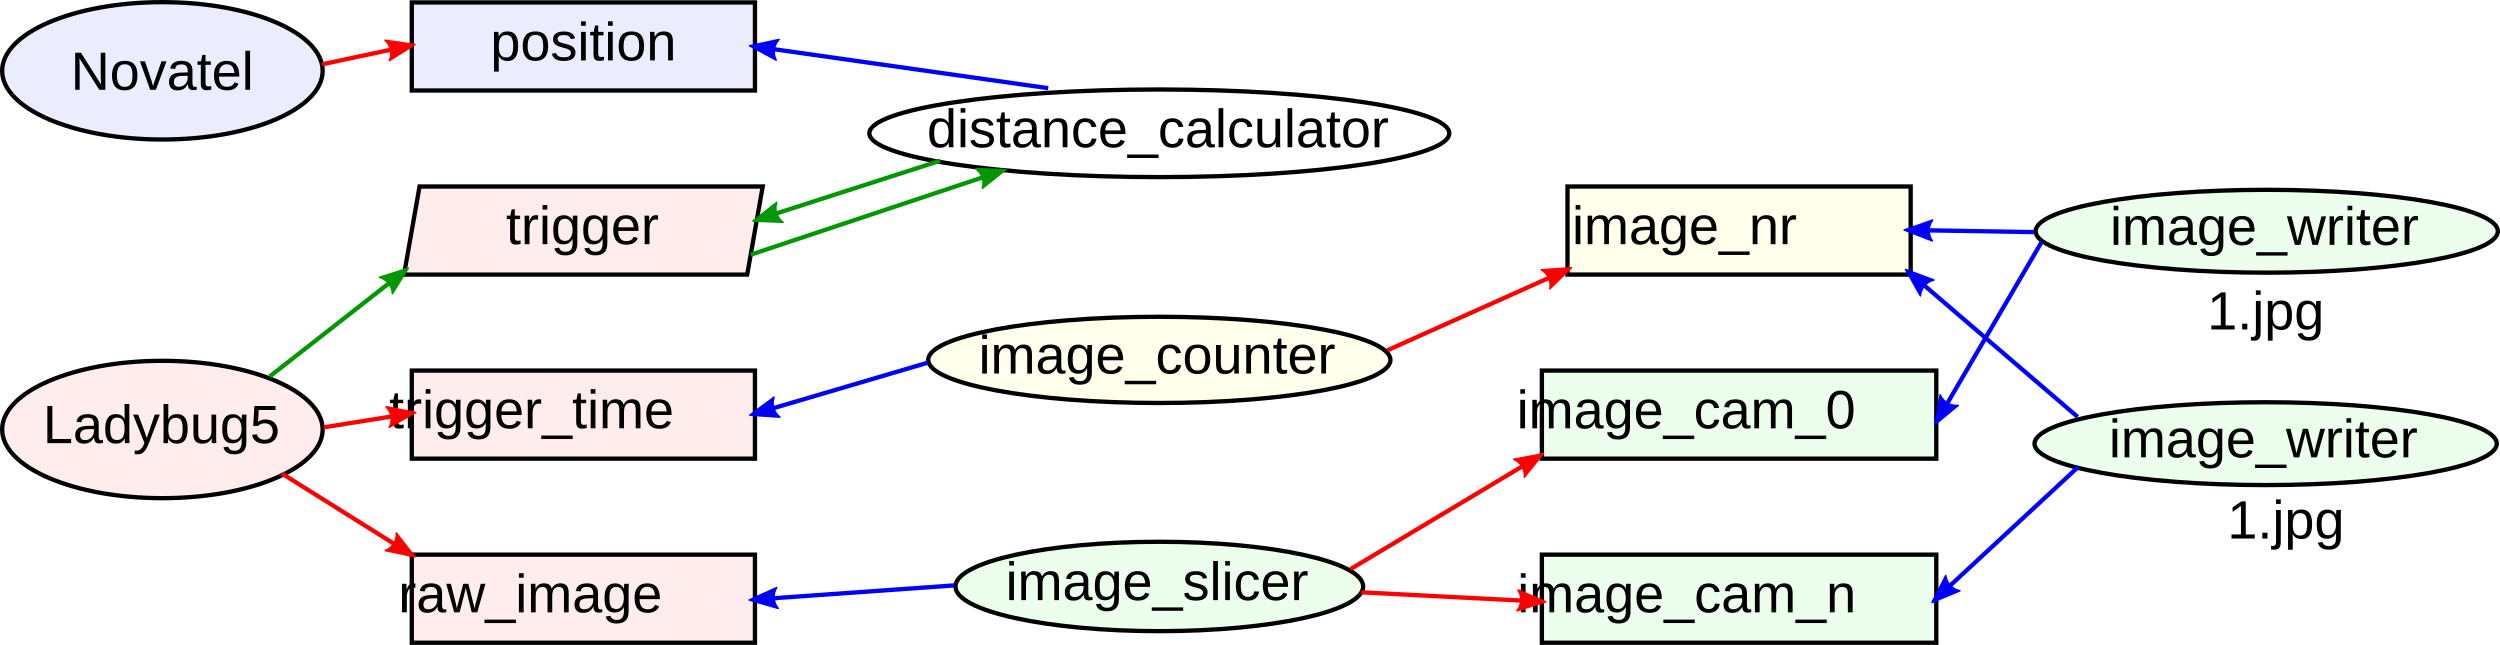
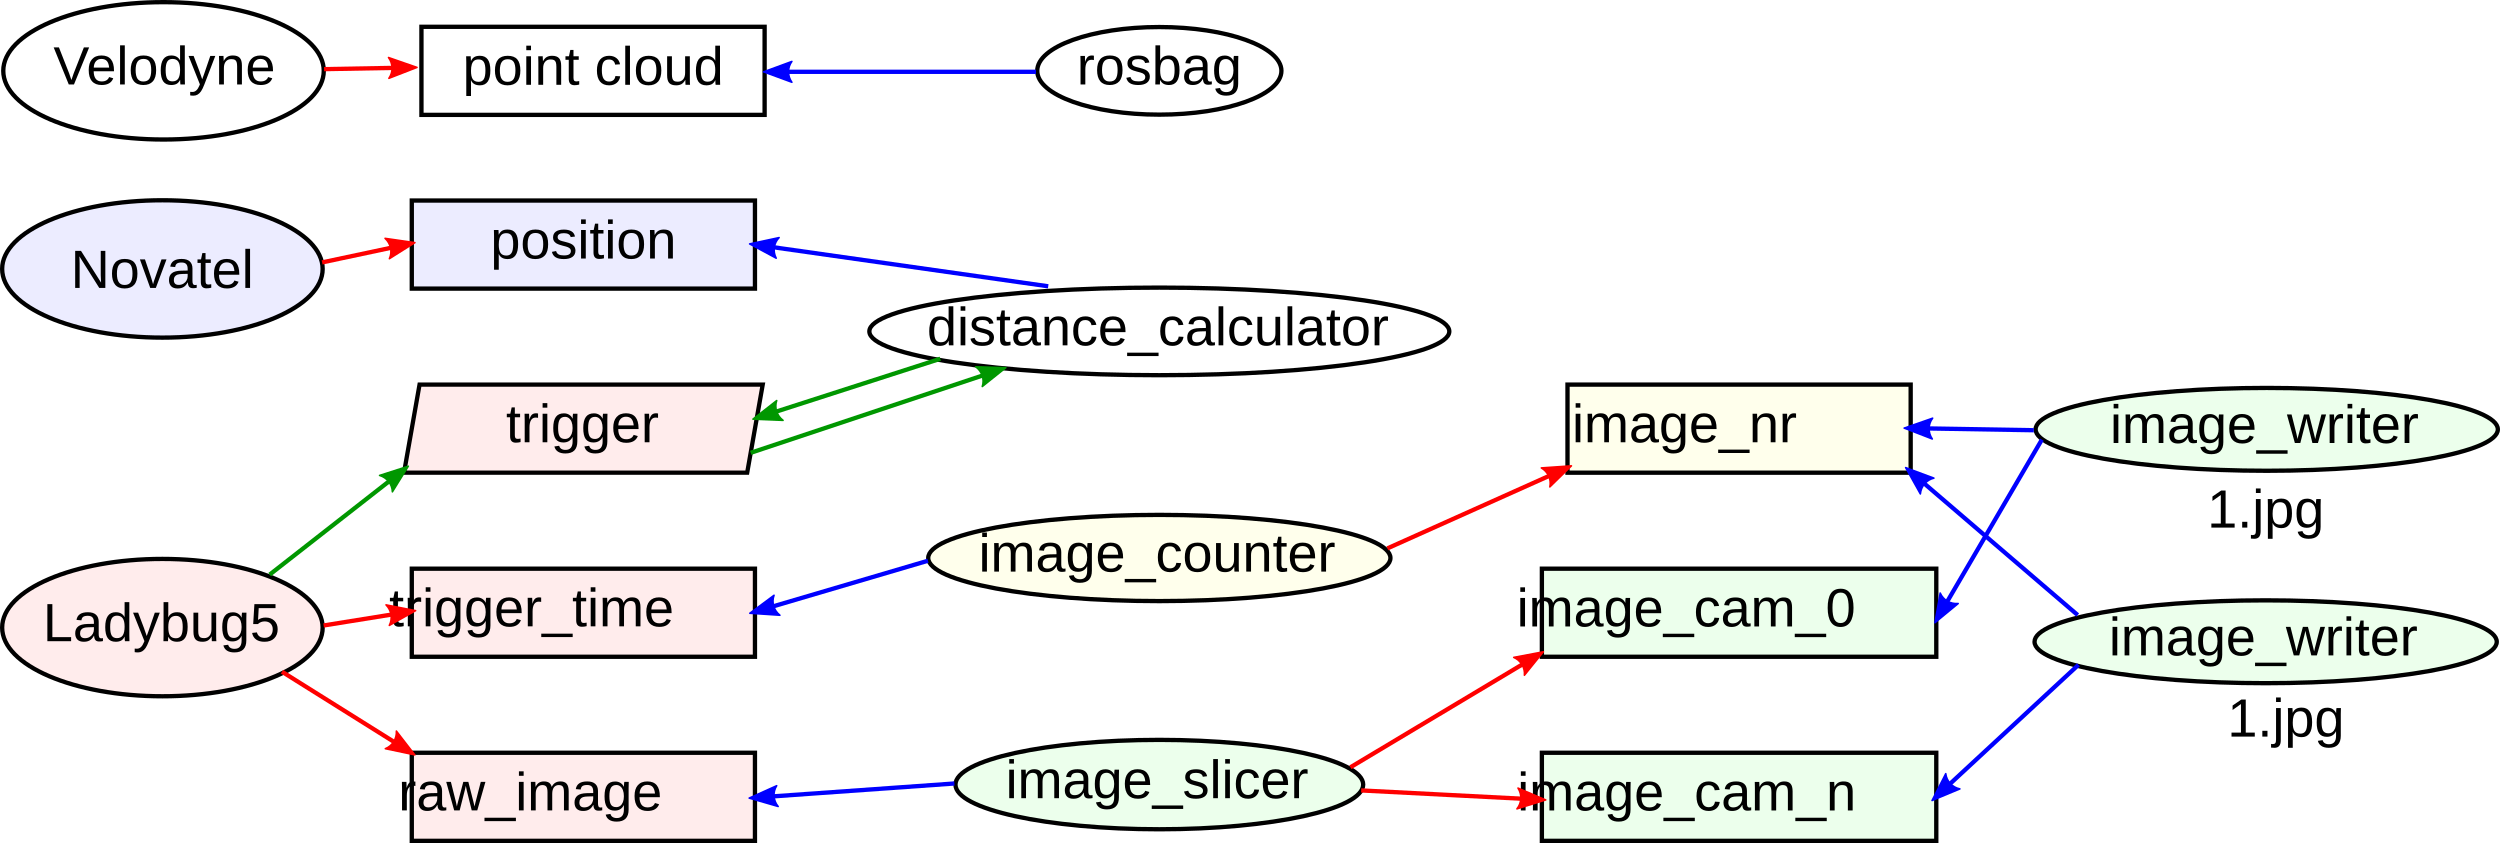
- <svg xmlns="http://www.w3.org/2000/svg" width="163.449mm" height="42.163mm" viewBox="0 0 579.149 149.395" id="svg2" version="1.1">
+ <svg xmlns="http://www.w3.org/2000/svg" width="163.449mm" height="55.115mm" viewBox="0 0 579.149 195.288" id="svg2" version="1.1">
  <defs id="defs4">
    <marker orient="auto" refY="0" refX="0" id="Arrow1Send" style="overflow:visible">
      <path id="path4701" d="M 0,0 5,-5 -12.5,0 5,5 0,0 Z" style="fill-rule:evenodd;stroke:#000000;stroke-width:1pt" transform="matrix(-0.2,0,0,-0.2,-1.2,0)" />
    </marker>
    <marker style="overflow:visible" id="marker6130" refX="0" refY="0" orient="auto">
      <path transform="scale(-0.6,-0.6)" d="M 8.719,4.034 -2.207,0.016 8.719,-4.002 c -1.745,2.372 -1.735,5.617 -6e-7,8.035 z" style="fill:#0000ff;fill-opacity:1;fill-rule:evenodd;stroke:#0000ff;stroke-width:0.625;stroke-linejoin:round;stroke-opacity:1" id="path6132" />
    </marker>
    <marker orient="auto" refY="0" refX="0" id="marker6010" style="overflow:visible">
      <path id="path6012" style="fill:#0000ff;fill-opacity:1;fill-rule:evenodd;stroke:#0000ff;stroke-width:0.625;stroke-linejoin:round;stroke-opacity:1" d="M 8.719,4.034 -2.207,0.016 8.719,-4.002 c -1.745,2.372 -1.735,5.617 -6e-7,8.035 z" transform="scale(-0.6,-0.6)" />
    </marker>
    <marker style="overflow:visible" id="marker5896" refX="0" refY="0" orient="auto">
      <path transform="scale(-0.6,-0.6)" d="M 8.719,4.034 -2.207,0.016 8.719,-4.002 c -1.745,2.372 -1.735,5.617 -6e-7,8.035 z" style="fill:#0000ff;fill-opacity:1;fill-rule:evenodd;stroke:#0000ff;stroke-width:0.625;stroke-linejoin:round;stroke-opacity:1" id="path5898" />
    </marker>
    <marker orient="auto" refY="0" refX="0" id="marker5788" style="overflow:visible">
      <path id="path5790" style="fill:#0000ff;fill-opacity:1;fill-rule:evenodd;stroke:#0000ff;stroke-width:0.625;stroke-linejoin:round;stroke-opacity:1" d="M 8.719,4.034 -2.207,0.016 8.719,-4.002 c -1.745,2.372 -1.735,5.617 -6e-7,8.035 z" transform="scale(-0.6,-0.6)" />
    </marker>
    <marker style="overflow:visible" id="marker5686" refX="0" refY="0" orient="auto">
      <path transform="scale(-0.6,-0.6)" d="M 8.719,4.034 -2.207,0.016 8.719,-4.002 c -1.745,2.372 -1.735,5.617 -6e-7,8.035 z" style="fill:#ff0000;fill-opacity:1;fill-rule:evenodd;stroke:#ff0000;stroke-width:0.625;stroke-linejoin:round;stroke-opacity:1" id="path5688" />
    </marker>
    <marker orient="auto" refY="0" refX="0" id="marker5590" style="overflow:visible">
      <path id="path5592" style="fill:#ff0000;fill-opacity:1;fill-rule:evenodd;stroke:#ff0000;stroke-width:0.625;stroke-linejoin:round;stroke-opacity:1" d="M 8.719,4.034 -2.207,0.016 8.719,-4.002 c -1.745,2.372 -1.735,5.617 -6e-7,8.035 z" transform="scale(-0.6,-0.6)" />
    </marker>
    <marker style="overflow:visible" id="marker5500" refX="0" refY="0" orient="auto">
      <path transform="scale(-0.6,-0.6)" d="M 8.719,4.034 -2.207,0.016 8.719,-4.002 c -1.745,2.372 -1.735,5.617 -6e-7,8.035 z" style="fill:#0000ff;fill-opacity:1;fill-rule:evenodd;stroke:#0000ff;stroke-width:0.625;stroke-linejoin:round;stroke-opacity:1" id="path5502" />
    </marker>
    <marker orient="auto" refY="0" refX="0" id="marker5416" style="overflow:visible">
      <path id="path5418" style="fill:#ff0000;fill-opacity:1;fill-rule:evenodd;stroke:#ff0000;stroke-width:0.625;stroke-linejoin:round;stroke-opacity:1" d="M 8.719,4.034 -2.207,0.016 8.719,-4.002 c -1.745,2.372 -1.735,5.617 -6e-7,8.035 z" transform="scale(-0.6,-0.6)" />
    </marker>
    <marker style="overflow:visible" id="marker5338" refX="0" refY="0" orient="auto">
      <path transform="scale(-0.6,-0.6)" d="M 8.719,4.034 -2.207,0.016 8.719,-4.002 c -1.745,2.372 -1.735,5.617 -6e-7,8.035 z" style="fill:#0000ff;fill-opacity:1;fill-rule:evenodd;stroke:#0000ff;stroke-width:0.625;stroke-linejoin:round;stroke-opacity:1" id="path5340" />
    </marker>
    <marker orient="auto" refY="0" refX="0" id="marker5266" style="overflow:visible">
      <path id="path5268" style="fill:#ff0000;fill-opacity:1;fill-rule:evenodd;stroke:#ff0000;stroke-width:0.625;stroke-linejoin:round;stroke-opacity:1" d="M 8.719,4.034 -2.207,0.016 8.719,-4.002 c -1.745,2.372 -1.735,5.617 -6e-7,8.035 z" transform="scale(-0.6,-0.6)" />
    </marker>
    <marker style="overflow:visible" id="marker5200" refX="0" refY="0" orient="auto">
      <path transform="scale(-0.6,-0.6)" d="M 8.719,4.034 -2.207,0.016 8.719,-4.002 c -1.745,2.372 -1.735,5.617 -6e-7,8.035 z" style="fill:#ff0000;fill-opacity:1;fill-rule:evenodd;stroke:#ff0000;stroke-width:0.625;stroke-linejoin:round;stroke-opacity:1" id="path5202" />
    </marker>
    <marker orient="auto" refY="0" refX="0" id="marker5140" style="overflow:visible">
      <path id="path5142" style="fill:#009700;fill-opacity:1;fill-rule:evenodd;stroke:#009700;stroke-width:0.625;stroke-linejoin:round;stroke-opacity:1" d="M 8.719,4.034 -2.207,0.016 8.719,-4.002 c -1.745,2.372 -1.735,5.617 -6e-7,8.035 z" transform="scale(-0.6,-0.6)" />
    </marker>
    <marker style="overflow:visible" id="marker5086" refX="0" refY="0" orient="auto">
      <path transform="scale(-0.6,-0.6)" d="M 8.719,4.034 -2.207,0.016 8.719,-4.002 c -1.745,2.372 -1.735,5.617 -6e-7,8.035 z" style="fill:#009700;fill-opacity:1;fill-rule:evenodd;stroke:#009700;stroke-width:0.625;stroke-linejoin:round;stroke-opacity:1" id="path5088" />
    </marker>
    <marker orient="auto" refY="0" refX="0" id="marker5038" style="overflow:visible">
      <path id="path5040" style="fill:#0000ff;fill-opacity:1;fill-rule:evenodd;stroke:#0000ff;stroke-width:0.625;stroke-linejoin:round;stroke-opacity:1" d="M 8.719,4.034 -2.207,0.016 8.719,-4.002 c -1.745,2.372 -1.735,5.617 -6e-7,8.035 z" transform="scale(-0.6,-0.6)" />
    </marker>
    <marker style="overflow:visible" id="marker4996" refX="0" refY="0" orient="auto">
      <path transform="scale(-0.6,-0.6)" d="M 8.719,4.034 -2.207,0.016 8.719,-4.002 c -1.745,2.372 -1.735,5.617 -6e-7,8.035 z" style="fill:#009700;fill-opacity:1;fill-rule:evenodd;stroke:#009700;stroke-width:0.625;stroke-linejoin:round;stroke-opacity:1" id="path4998" />
    </marker>
    <marker orient="auto" refY="0" refX="0" id="Arrow2Mend" style="overflow:visible">
      <path id="path4713" style="fill:#ff0000;fill-opacity:1;fill-rule:evenodd;stroke:#ff0000;stroke-width:0.625;stroke-linejoin:round;stroke-opacity:1" d="M 8.719,4.034 -2.207,0.016 8.719,-4.002 c -1.745,2.372 -1.735,5.617 -6e-7,8.035 z" transform="scale(-0.6,-0.6)" />
    </marker>
    <marker orient="auto" refY="0" refX="0" id="Arrow1Lend" style="overflow:visible">
      <path id="path4689" d="M 0,0 5,-5 -12.5,0 5,5 0,0 Z" style="fill:#000000;fill-opacity:1;fill-rule:evenodd;stroke:#000000;stroke-width:1pt;stroke-opacity:1" transform="matrix(-0.8,0,0,-0.8,-10,0)" />
    </marker>
+     <marker orient="auto" refY="0" refX="0" id="Arrow2Mend-3" style="overflow:visible">
+       <path id="path4713-6" style="fill:#ff0000;fill-opacity:1;fill-rule:evenodd;stroke:#ff0000;stroke-width:0.625;stroke-linejoin:round;stroke-opacity:1" d="M 8.719,4.034 -2.207,0.016 8.719,-4.002 c -1.745,2.372 -1.735,5.617 -6e-7,8.035 z" transform="scale(-0.6,-0.6)" />
+     </marker>
+     <marker orient="auto" refY="0" refX="0" id="marker5038-6" style="overflow:visible">
+       <path id="path5040-2" style="fill:#0000ff;fill-opacity:1;fill-rule:evenodd;stroke:#0000ff;stroke-width:0.625;stroke-linejoin:round;stroke-opacity:1" d="M 8.719,4.034 -2.207,0.016 8.719,-4.002 c -1.745,2.372 -1.735,5.617 -6e-7,8.035 z" transform="scale(-0.6,-0.6)" />
+     </marker>
  </defs>
-   <g id="layer1" transform="translate(-0.3838804,0.211668)">
+   <g id="layer1" transform="translate(-0.38391,46.10491)">
    <g id="g4510" transform="translate(0.3788098,0)">
      <ellipse style="fill:#0000ff;fill-opacity:0.078;stroke:#000000;stroke-opacity:1" ry="15.91" rx="37.123" cy="16.198" cx="37.628" id="path3424" />
      <text id="text3336" y="20.599" x="16.391" style="font-style:normal;font-variant:normal;font-weight:normal;font-stretch:normal;font-size:12.5px;line-height:125%;font-family:Arial;-inkscape-font-specification:Arial;letter-spacing:0px;word-spacing:0px;fill:#000000;fill-opacity:1;stroke:none;stroke-width:1px;stroke-linecap:butt;stroke-linejoin:miter;stroke-opacity:1" xml:space="preserve">
        <tspan y="20.599" x="16.391" id="tspan3338">Novatel</tspan>
      </text>
    </g>
    <g id="g4526" transform="translate(-6.439725,23.73859)">
      <ellipse style="fill:#ff0000;fill-opacity:0.078;stroke:#000000;stroke-opacity:1" ry="15.91" rx="37.123" cy="75.545" cx="44.447" id="path3424-7" />
      <text id="text3336-3" y="78.703" x="16.764" style="font-style:normal;font-variant:normal;font-weight:normal;font-stretch:normal;font-size:12.5px;line-height:125%;font-family:Arial;-inkscape-font-specification:Arial;letter-spacing:0px;word-spacing:0px;fill:#000000;fill-opacity:1;stroke:none;stroke-width:1px;stroke-linecap:butt;stroke-linejoin:miter;stroke-opacity:1" xml:space="preserve">
        <tspan y="78.703" x="16.764" id="tspan3338-6">Ladybug5</tspan>
      </text>
    </g>
    <g id="g4520" transform="translate(-2.611443,-5.898114)">
      <g id="g4515">
        <rect style="fill:#0000ff;fill-opacity:0.078;stroke:#000000;stroke-width:1;stroke-miterlimit:4;stroke-dasharray:none;stroke-opacity:1" id="rect4226" width="79.499" height="20.405" x="98.389" y="6.248" />
        <text xml:space="preserve" style="font-style:normal;font-variant:normal;font-weight:normal;font-stretch:normal;font-size:12.5px;line-height:125%;font-family:Arial;-inkscape-font-specification:Arial;letter-spacing:0px;word-spacing:0px;fill:#000000;fill-opacity:1;stroke:none;stroke-width:1px;stroke-linecap:butt;stroke-linejoin:miter;stroke-opacity:1" x="116.602" y="19.683" id="text3336-7">
          <tspan id="tspan3338-5" x="116.602" y="19.683">position</tspan>
        </text>
      </g>
    </g>
    <g id="g4531" transform="translate(-15.49087,-36.49157)">
      <rect transform="matrix(1,0,-0.1736482,0.9848077,0,0)" y="80.71" x="127.082" height="20.72" width="79.499" id="rect4226-0" style="fill:#ff0000;fill-opacity:0.078;stroke:#000000;stroke-width:1.008;stroke-miterlimit:4;stroke-dasharray:none;stroke-opacity:1" />
      <text id="text3336-7-3" y="92.845" x="133.092" style="font-style:normal;font-variant:normal;font-weight:normal;font-stretch:normal;font-size:12.5px;line-height:125%;font-family:Arial;-inkscape-font-specification:Arial;letter-spacing:0px;word-spacing:0px;fill:#000000;fill-opacity:1;stroke:none;stroke-width:1px;stroke-linecap:butt;stroke-linejoin:miter;stroke-opacity:1" xml:space="preserve">
        <tspan y="92.845" x="133.092" id="tspan3338-5-5">trigger</tspan>
      </text>
    </g>
    <g id="g4541" transform="translate(-11.95531,-10.51646)">
      <rect y="96.152" x="107.733" height="20.405" width="79.499" id="rect4226-0-9" style="fill:#ff0000;fill-opacity:0.078;stroke:#000000;stroke-width:1;stroke-miterlimit:4;stroke-dasharray:none;stroke-opacity:1" />
      <text id="text3336-7-3-6" y="109.513" x="147.635" style="font-style:normal;font-variant:normal;font-weight:normal;font-stretch:normal;font-size:12.5px;line-height:125%;font-family:Arial;-inkscape-font-specification:Arial;letter-spacing:0px;word-spacing:0px;fill:#000000;fill-opacity:1;stroke:none;stroke-width:1px;stroke-linecap:butt;stroke-linejoin:miter;stroke-opacity:1" xml:space="preserve">
        <tspan style="text-align:center;text-anchor:middle" id="tspan3402" y="109.513" x="147.635">trigger_time</tspan>
      </text>
    </g>
    <g id="g4546" transform="translate(-10.94516,5.357143)">
      <rect y="122.921" x="106.722" height="20.405" width="79.499" id="rect4226-0-3" style="fill:#ff0000;fill-opacity:0.078;stroke:#000000;stroke-width:1;stroke-miterlimit:4;stroke-dasharray:none;stroke-opacity:1" />
      <text id="text3336-7-3-6-9" y="136.282" x="146.329" style="font-style:normal;font-variant:normal;font-weight:normal;font-stretch:normal;font-size:12.5px;line-height:125%;font-family:Arial;-inkscape-font-specification:Arial;letter-spacing:0px;word-spacing:0px;fill:#000000;fill-opacity:1;stroke:none;stroke-width:1px;stroke-linecap:butt;stroke-linejoin:miter;stroke-opacity:1" xml:space="preserve">
        <tspan style="text-align:center;text-anchor:middle" id="tspan3402-1" y="136.282" x="146.329">raw_image</tspan>
      </text>
    </g>
    <g id="g4675" transform="translate(-16.66752,-7.576144)">
      <ellipse style="fill:none;fill-opacity:0;stroke:#000000;stroke-width:1;stroke-opacity:1" ry="10.147" rx="67.175" cy="38.243" cx="285.621" id="path3424-6" />
      <text id="text3336-6" y="41.475" x="231.788" style="font-style:normal;font-variant:normal;font-weight:normal;font-stretch:normal;font-size:12.5px;line-height:125%;font-family:Arial;-inkscape-font-specification:Arial;letter-spacing:0px;word-spacing:0px;fill:#000000;fill-opacity:1;stroke:none;stroke-width:1px;stroke-linecap:butt;stroke-linejoin:miter;stroke-opacity:1" xml:space="preserve">
        <tspan y="41.475" x="231.788" id="tspan3338-0">distance_calculator</tspan>
      </text>
    </g>
    <g id="g4632" transform="translate(0.8189332,-12.25072)">
      <ellipse style="fill:#ffff00;fill-opacity:0.078;stroke:#000000;stroke-width:1;stroke-opacity:1" ry="9.986" rx="53.538" cy="95.409" cx="268.134" id="path3424-6-1" />
      <text id="text3336-6-2" y="98.567" x="226.258" style="font-style:normal;font-variant:normal;font-weight:normal;font-stretch:normal;font-size:12.5px;line-height:125%;font-family:Arial;-inkscape-font-specification:Arial;letter-spacing:0px;word-spacing:0px;fill:#000000;fill-opacity:1;stroke:none;stroke-width:1px;stroke-linecap:butt;stroke-linejoin:miter;stroke-opacity:1" xml:space="preserve">
        <tspan y="98.567" x="226.258" id="tspan3338-0-6">image_counter</tspan>
      </text>
    </g>
    <g id="g4574" transform="translate(2.525415,-10.6066)">
      <g id="g4616">
        <ellipse id="path3424-6-1-9" cx="266.428" cy="146.255" rx="47.225" ry="10.354" style="fill:#00ff00;fill-opacity:0.078;stroke:#000000;stroke-width:1;stroke-opacity:1" />
        <text xml:space="preserve" style="font-style:normal;font-variant:normal;font-weight:normal;font-stretch:normal;font-size:12.5px;line-height:125%;font-family:Arial;-inkscape-font-specification:Arial;letter-spacing:0px;word-spacing:0px;fill:#000000;fill-opacity:1;stroke:none;stroke-width:1px;stroke-linecap:butt;stroke-linejoin:miter;stroke-opacity:1" x="230.814" y="149.414" id="text3336-6-2-8">
          <tspan id="tspan3338-0-6-7" x="230.814" y="149.414">image_slicer</tspan>
        </text>
      </g>
    </g>
    <g id="g4556" transform="translate(18.18275,-40.26246)">
      <rect y="83.255" x="345.327" height="20.405" width="79.499" id="rect4226-0-9-2" style="fill:#ffff00;fill-opacity:0.078;stroke:#000000;stroke-width:1;stroke-miterlimit:4;stroke-dasharray:none;stroke-opacity:1" />
      <text id="text3336-7-3-6-2" y="96.616" x="384.582" style="font-style:normal;font-variant:normal;font-weight:normal;font-stretch:normal;font-size:12.5px;line-height:125%;font-family:Arial;-inkscape-font-specification:Arial;letter-spacing:0px;word-spacing:0px;fill:#000000;fill-opacity:1;stroke:none;stroke-width:1px;stroke-linecap:butt;stroke-linejoin:miter;stroke-opacity:1" xml:space="preserve">
        <tspan style="text-align:center;text-anchor:middle" id="tspan3402-0" y="96.616" x="384.582">image_nr</tspan>
      </text>
    </g>
    <g id="g4579" transform="translate(11.95113,-44.35657)">
      <rect y="129.992" x="345.624" height="20.405" width="91.369" id="rect4226-0-9-2-5" style="fill:#00ff00;fill-opacity:0.078;stroke:#000000;stroke-width:1;stroke-miterlimit:4;stroke-dasharray:none;stroke-opacity:1" />
      <text id="text3336-7-3-6-2-3" y="143.371" x="391.195" style="font-style:normal;font-variant:normal;font-weight:normal;font-stretch:normal;font-size:12.5px;line-height:125%;font-family:Arial;-inkscape-font-specification:Arial;letter-spacing:0px;word-spacing:0px;fill:#000000;fill-opacity:1;stroke:none;stroke-width:1px;stroke-linecap:butt;stroke-linejoin:miter;stroke-opacity:1" xml:space="preserve">
        <tspan style="text-align:center;text-anchor:middle" id="tspan3402-0-7" y="143.371" x="391.195">image_cam_0</tspan>
      </text>
    </g>
    <g id="g4611" transform="translate(-12.41877,-66.86877)">
      <rect y="195.147" x="369.993" height="20.405" width="91.369" id="rect4226-0-9-2-5-4" style="fill:#00ff00;fill-opacity:0.078;stroke:#000000;stroke-width:1;stroke-miterlimit:4;stroke-dasharray:none;stroke-opacity:1" />
      <text id="text3336-7-3-6-2-3-9" y="208.508" x="415.696" style="font-style:normal;font-variant:normal;font-weight:normal;font-stretch:normal;font-size:12.5px;line-height:125%;font-family:Arial;-inkscape-font-specification:Arial;letter-spacing:0px;word-spacing:0px;fill:#000000;fill-opacity:1;stroke:none;stroke-width:1px;stroke-linecap:butt;stroke-linejoin:miter;stroke-opacity:1" xml:space="preserve">
        <tspan style="text-align:center;text-anchor:middle" id="tspan3402-0-7-2" y="208.508" x="415.696">image_cam_n</tspan>
      </text>
    </g>
    <g id="g4640" transform="translate(18.39811,-90.1191)">
      <ellipse style="fill:#00ff00;fill-opacity:0.078;stroke:#000000;stroke-width:1;stroke-opacity:1" ry="9.596" rx="53.538" cy="143.477" cx="507.097" id="path3424-6-1-9-7" />
      <text id="text3336-6-2-8-8" y="146.636" x="470.787" style="font-style:normal;font-variant:normal;font-weight:normal;font-stretch:normal;font-size:12.5px;line-height:125%;font-family:Arial;-inkscape-font-specification:Arial;letter-spacing:0px;word-spacing:0px;fill:#000000;fill-opacity:1;stroke:none;stroke-width:1px;stroke-linecap:butt;stroke-linejoin:miter;stroke-opacity:1" xml:space="preserve">
        <tspan y="146.636" x="470.787" id="tspan3338-0-6-7-9">image_writer</tspan>
      </text>
    </g>
    <text xml:space="preserve" style="font-style:normal;font-variant:normal;font-weight:normal;font-stretch:normal;font-size:12.5px;line-height:125%;font-family:Arial;-inkscape-font-specification:Arial;letter-spacing:0px;word-spacing:0px;fill:#000000;fill-opacity:1;stroke:none;stroke-width:1px;stroke-linecap:butt;stroke-linejoin:miter;stroke-opacity:1" x="511.714" y="76.119" id="text3336-6-2-8-8-2">
      <tspan id="tspan3338-0-6-7-9-9" x="511.714" y="76.119">1.jpg</tspan>
    </text>
    <g id="g4640-4" transform="translate(18.14558,-40.91116)">
      <ellipse style="fill:#00ff00;fill-opacity:0.078;stroke:#000000;stroke-width:1;stroke-opacity:1" ry="9.596" rx="53.538" cy="143.477" cx="507.097" id="path3424-6-1-9-7-5" />
      <text id="text3336-6-2-8-8-0" y="146.636" x="470.787" style="font-style:normal;font-variant:normal;font-weight:normal;font-stretch:normal;font-size:12.5px;line-height:125%;font-family:Arial;-inkscape-font-specification:Arial;letter-spacing:0px;word-spacing:0px;fill:#000000;fill-opacity:1;stroke:none;stroke-width:1px;stroke-linecap:butt;stroke-linejoin:miter;stroke-opacity:1" xml:space="preserve">
        <tspan y="146.636" x="470.787" id="tspan3338-0-6-7-9-3">image_writer</tspan>
      </text>
    </g>
    <text xml:space="preserve" style="font-style:normal;font-variant:normal;font-weight:normal;font-stretch:normal;font-size:12.5px;line-height:125%;font-family:Arial;-inkscape-font-specification:Arial;letter-spacing:0px;word-spacing:0px;fill:#000000;fill-opacity:1;stroke:none;stroke-width:1px;stroke-linecap:butt;stroke-linejoin:miter;stroke-opacity:1" x="516.383" y="124.54" id="text3336-6-2-8-8-2-6">
      <tspan id="tspan3338-0-6-7-9-9-10" x="516.383" y="124.54">1.jpg</tspan>
    </text>
    <path style="fill:none;fill-rule:evenodd;stroke:#ff0000;stroke-width:1px;stroke-linecap:butt;stroke-linejoin:miter;stroke-opacity:1;marker-end:url(#Arrow2Mend)" d="m 75.004,14.683 20.203,-4.293" id="path4680" />
    <path style="fill:none;fill-rule:evenodd;stroke:#009700;stroke-width:1px;stroke-linecap:butt;stroke-linejoin:miter;stroke-opacity:1;marker-end:url(#marker4996)" d="M 62.857,87.005 93.929,62.719" id="path4988" />
    <path style="fill:none;fill-rule:evenodd;stroke:#0000ff;stroke-width:1px;stroke-linecap:butt;stroke-linejoin:miter;stroke-opacity:1;marker-end:url(#marker5038)" d="M 243.214,20.219 175.357,10.576" id="path5030" />
    <path style="fill:none;fill-rule:evenodd;stroke:#009700;stroke-width:1px;stroke-linecap:butt;stroke-linejoin:miter;stroke-opacity:1;marker-end:url(#marker5086)" d="M 218.214,37.005 176.071,50.576" id="path5078" />
    <path style="fill:none;fill-rule:evenodd;stroke:#009700;stroke-width:1px;stroke-linecap:butt;stroke-linejoin:miter;stroke-opacity:1;marker-end:url(#marker5140)" d="M 174.286,58.791 232.143,39.505" id="path5132" />
    <path style="fill:none;fill-rule:evenodd;stroke:#ff0000;stroke-width:1px;stroke-linecap:butt;stroke-linejoin:miter;stroke-opacity:1;marker-end:url(#marker5200)" d="m 75.357,98.791 20,-3.214" id="path5192" />
    <path style="fill:none;fill-rule:evenodd;stroke:#ff0000;stroke-width:1px;stroke-linecap:butt;stroke-linejoin:miter;stroke-opacity:1;marker-end:url(#marker5266)" d="m 65.714,109.505 29.643,18.571" id="path5258" />
    <path style="fill:none;fill-rule:evenodd;stroke:#0000ff;stroke-width:1px;stroke-linecap:butt;stroke-linejoin:miter;stroke-opacity:1;marker-end:url(#marker5338)" d="m 215.357,83.791 -40,11.786" id="path5330" />
    <path style="fill:none;fill-rule:evenodd;stroke:#ff0000;stroke-width:1px;stroke-linecap:butt;stroke-linejoin:miter;stroke-opacity:1;marker-end:url(#marker5416)" d="M 321.786,80.934 363.214,62.362" id="path5408" />
    <path style="fill:none;fill-rule:evenodd;stroke:#0000ff;stroke-width:1px;stroke-linecap:butt;stroke-linejoin:miter;stroke-opacity:1;marker-end:url(#marker5500)" d="m 221.476,135.396 -46.214,3.283" id="path5492" />
    <path style="fill:none;fill-rule:evenodd;stroke:#ff0000;stroke-width:1px;stroke-linecap:butt;stroke-linejoin:miter;stroke-opacity:1;marker-end:url(#marker5590)" d="m 313.214,131.648 43.571,-26.071" id="path5582" />
    <path style="fill:none;fill-rule:evenodd;stroke:#ff0000;stroke-width:1px;stroke-linecap:butt;stroke-linejoin:miter;stroke-opacity:1;marker-end:url(#marker5686)" d="m 315.714,137.005 41.429,2.143" id="path5678" />
    <path style="fill:none;fill-rule:evenodd;stroke:#0000ff;stroke-width:1px;stroke-linecap:butt;stroke-linejoin:miter;stroke-opacity:1;marker-end:url(#marker5788)" d="M 481.699,96.379 442.857,63.076" id="path5780" />
    <path style="fill:none;fill-rule:evenodd;stroke:#0000ff;stroke-width:1px;stroke-linecap:butt;stroke-linejoin:miter;stroke-opacity:1;marker-end:url(#marker5896)" d="m 481.88,107.902 -32.951,30.532" id="path5888" />
    <path style="fill:none;fill-rule:evenodd;stroke:#0000ff;stroke-width:1px;stroke-linecap:butt;stroke-linejoin:miter;stroke-opacity:1;marker-end:url(#marker6010)" d="m 473.393,55.755 -24.107,41.25" id="path6002" />
    <path style="fill:none;fill-rule:evenodd;stroke:#0000ff;stroke-width:1px;stroke-linecap:butt;stroke-linejoin:miter;stroke-opacity:1;marker-end:url(#marker6130)" d="M 471.53,53.562 442.828,53.081" id="path6122" />
+     <g id="g4452" transform="translate(0,8.000001)">
+       <ellipse style="fill:none;fill-opacity:0.078;stroke:#000000;stroke-opacity:1" ry="15.91" rx="37.123" cy="-37.695" cx="38.265" id="path3424-67" />
+       <text id="text3336-5" y="-34.536" x="12.755" style="font-style:normal;font-variant:normal;font-weight:normal;font-stretch:normal;font-size:12.5px;line-height:125%;font-family:Arial;-inkscape-font-specification:Arial;letter-spacing:0px;word-spacing:0px;fill:#000000;fill-opacity:1;stroke:none;stroke-width:1px;stroke-linecap:butt;stroke-linejoin:miter;stroke-opacity:1" xml:space="preserve">
+         <tspan y="-34.536" x="12.755" id="tspan3338-3">Velodyne</tspan>
+       </text>
+     </g>
+     <g id="g4527" transform="translate(4.545687,14.06092)">
+       <rect y="-53.959" x="93.469" height="20.405" width="79.499" id="rect4226-2" style="fill:none;fill-opacity:0.078;stroke:#000000;stroke-width:1;stroke-miterlimit:4;stroke-dasharray:none;stroke-opacity:1" />
+       <text id="text3336-7-9" y="-40.524" x="103.013" style="font-style:normal;font-variant:normal;font-weight:normal;font-stretch:normal;font-size:12.5px;line-height:125%;font-family:Arial;-inkscape-font-specification:Arial;letter-spacing:0px;word-spacing:0px;fill:#000000;fill-opacity:1;stroke:none;stroke-width:1px;stroke-linecap:butt;stroke-linejoin:miter;stroke-opacity:1" xml:space="preserve">
+         <tspan y="-40.524" x="103.013" id="tspan3338-5-1">point cloud</tspan>
+       </text>
+     </g>
+     <g id="g4535" transform="translate(45.32556,8.000001)">
+       <ellipse style="fill:none;fill-opacity:0;stroke:#000000;stroke-width:1;stroke-opacity:1" ry="10.147" rx="28.284" cy="-37.695" cx="223.628" id="path3424-6-7" />
+       <text id="text3336-6-0" y="-34.536" x="204.514" style="font-style:normal;font-variant:normal;font-weight:normal;font-stretch:normal;font-size:12.5px;line-height:125%;font-family:Arial;-inkscape-font-specification:Arial;letter-spacing:0px;word-spacing:0px;fill:#000000;fill-opacity:1;stroke:none;stroke-width:1px;stroke-linecap:butt;stroke-linejoin:miter;stroke-opacity:1" xml:space="preserve">
+         <tspan y="-34.536" x="204.514" id="tspan3338-0-9">rosbag</tspan>
+       </text>
+     </g>
+     <path style="fill:none;fill-rule:evenodd;stroke:#ff0000;stroke-width:1px;stroke-linecap:butt;stroke-linejoin:miter;stroke-opacity:1;marker-end:url(#Arrow2Mend-3)" d="m 75.457,-30.09 20.203,-0.365" id="path4680-0" />
+     <path style="fill:none;fill-rule:evenodd;stroke:#0000ff;stroke-width:1px;stroke-linecap:butt;stroke-linejoin:miter;stroke-opacity:1;marker-end:url(#marker5038-6)" d="m 240.384,-29.471 -61.786,0" id="path5030-6" />
  </g>
</svg>
